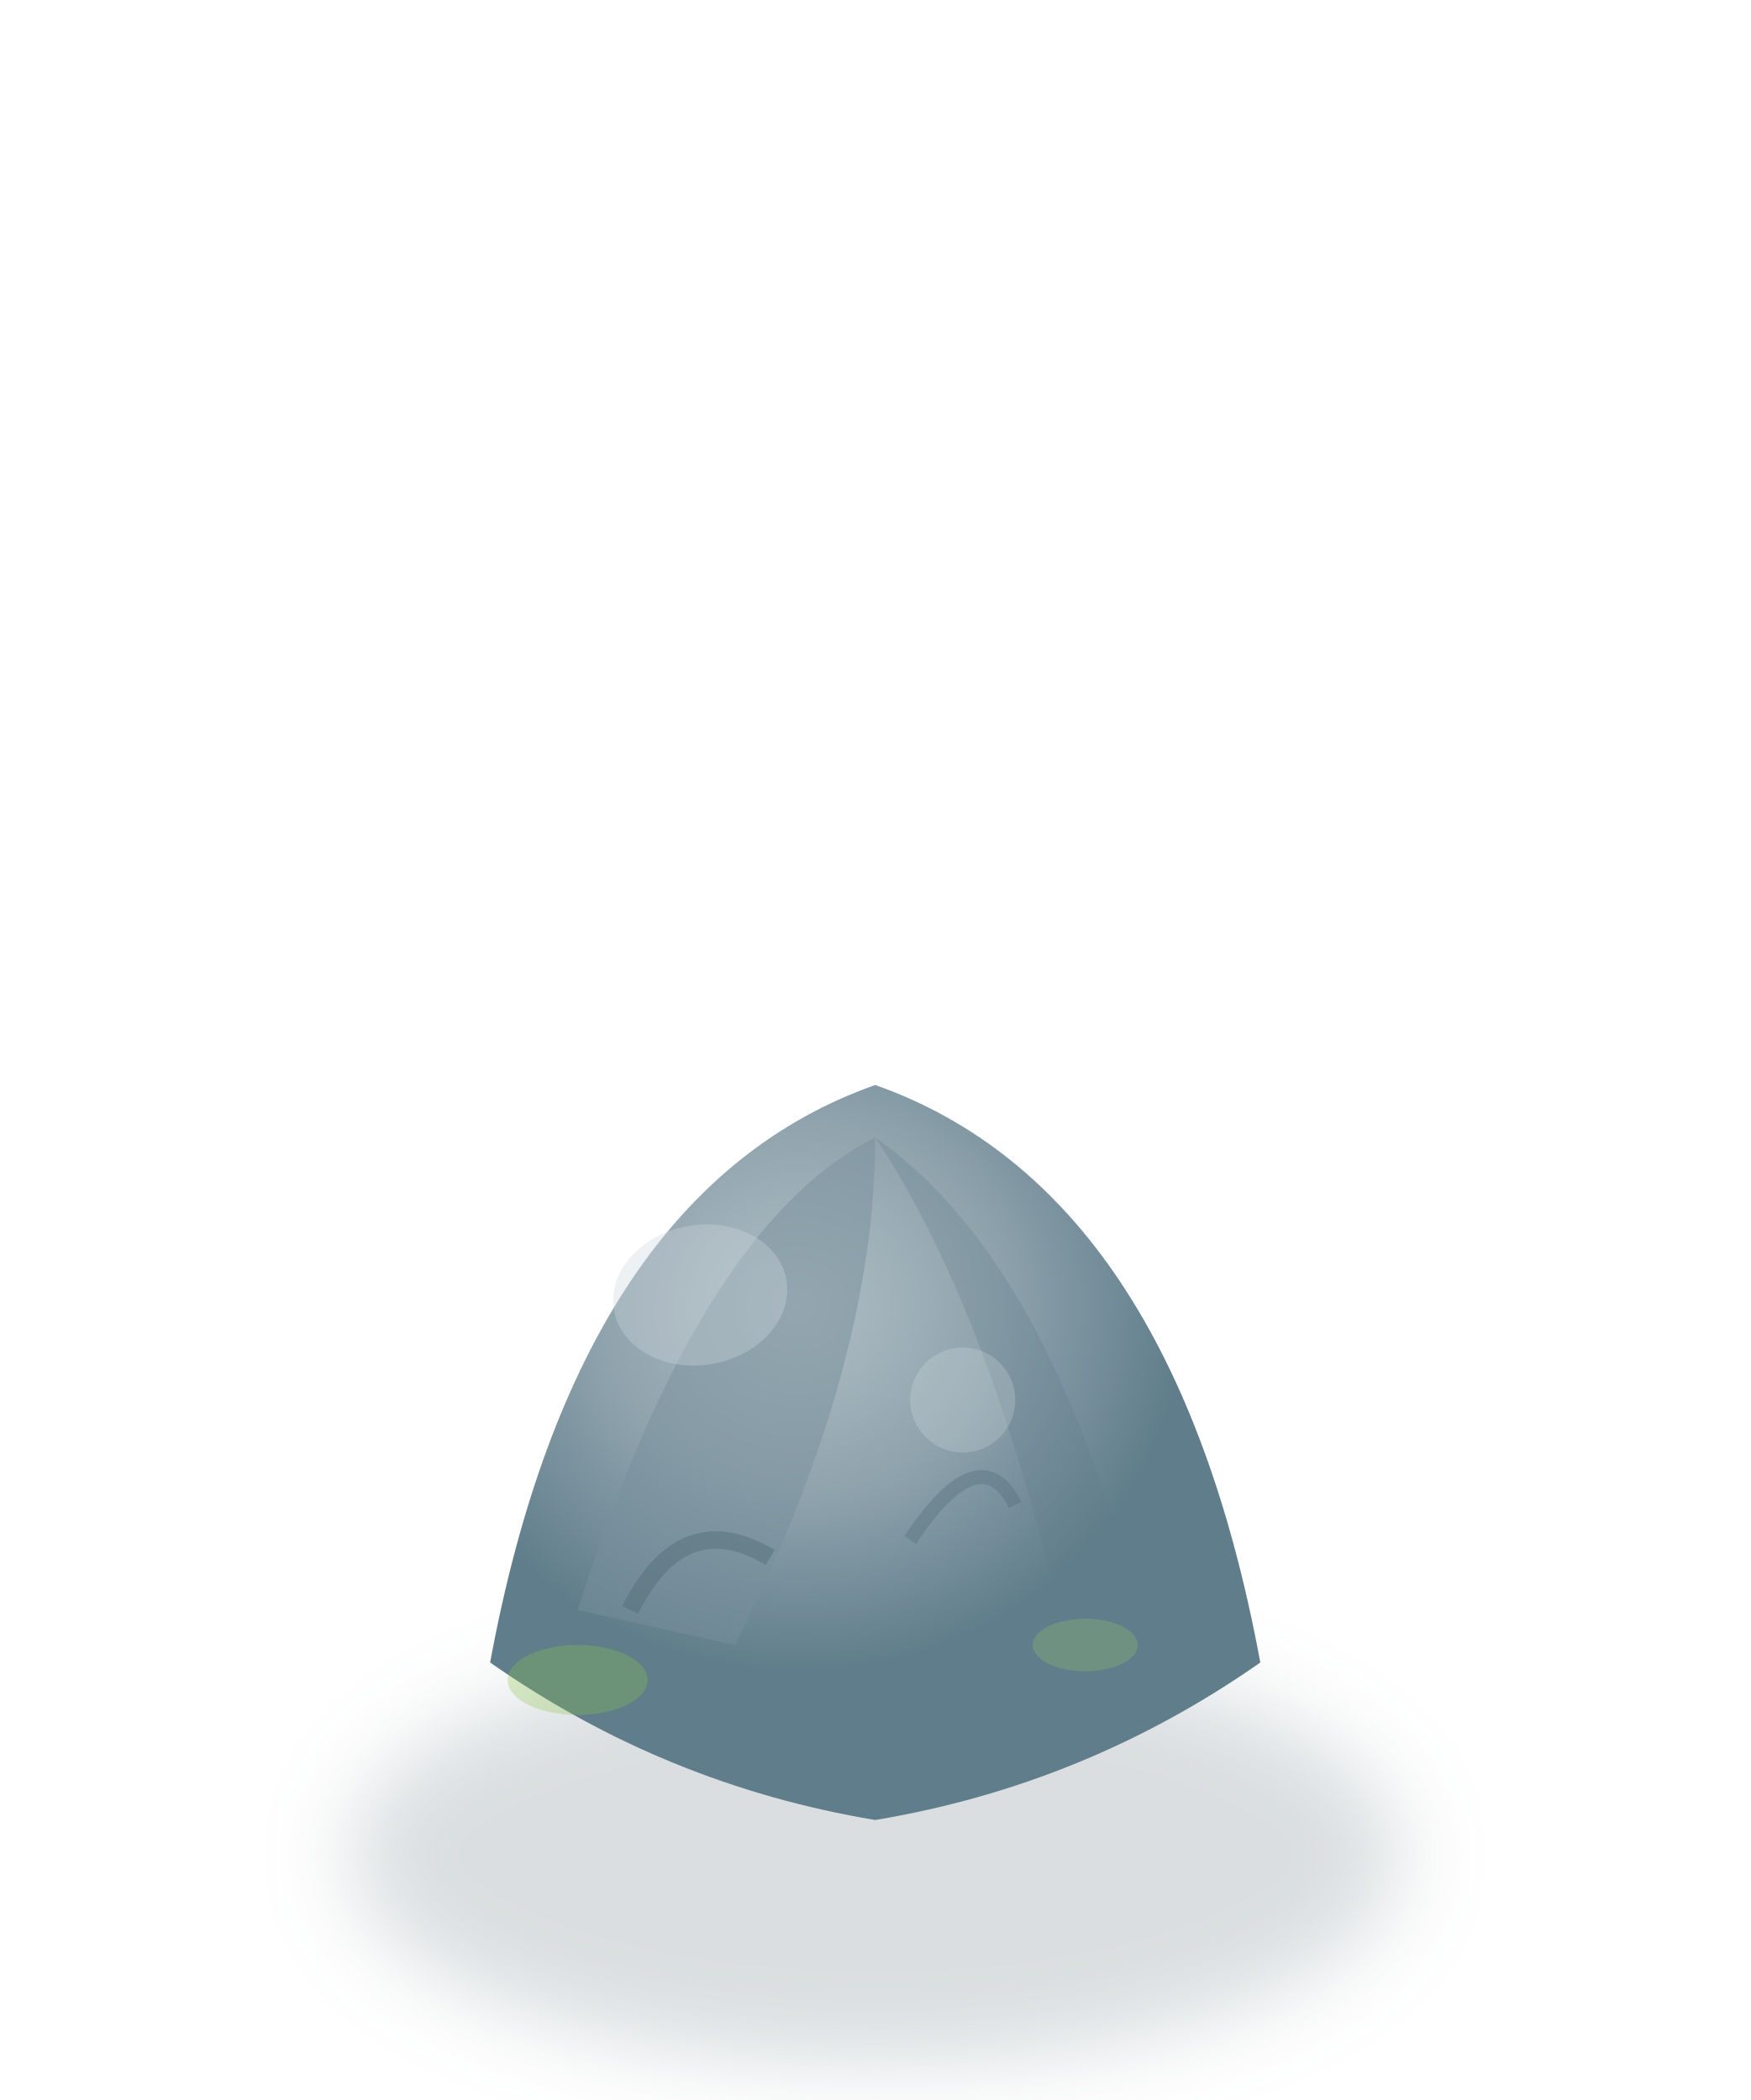
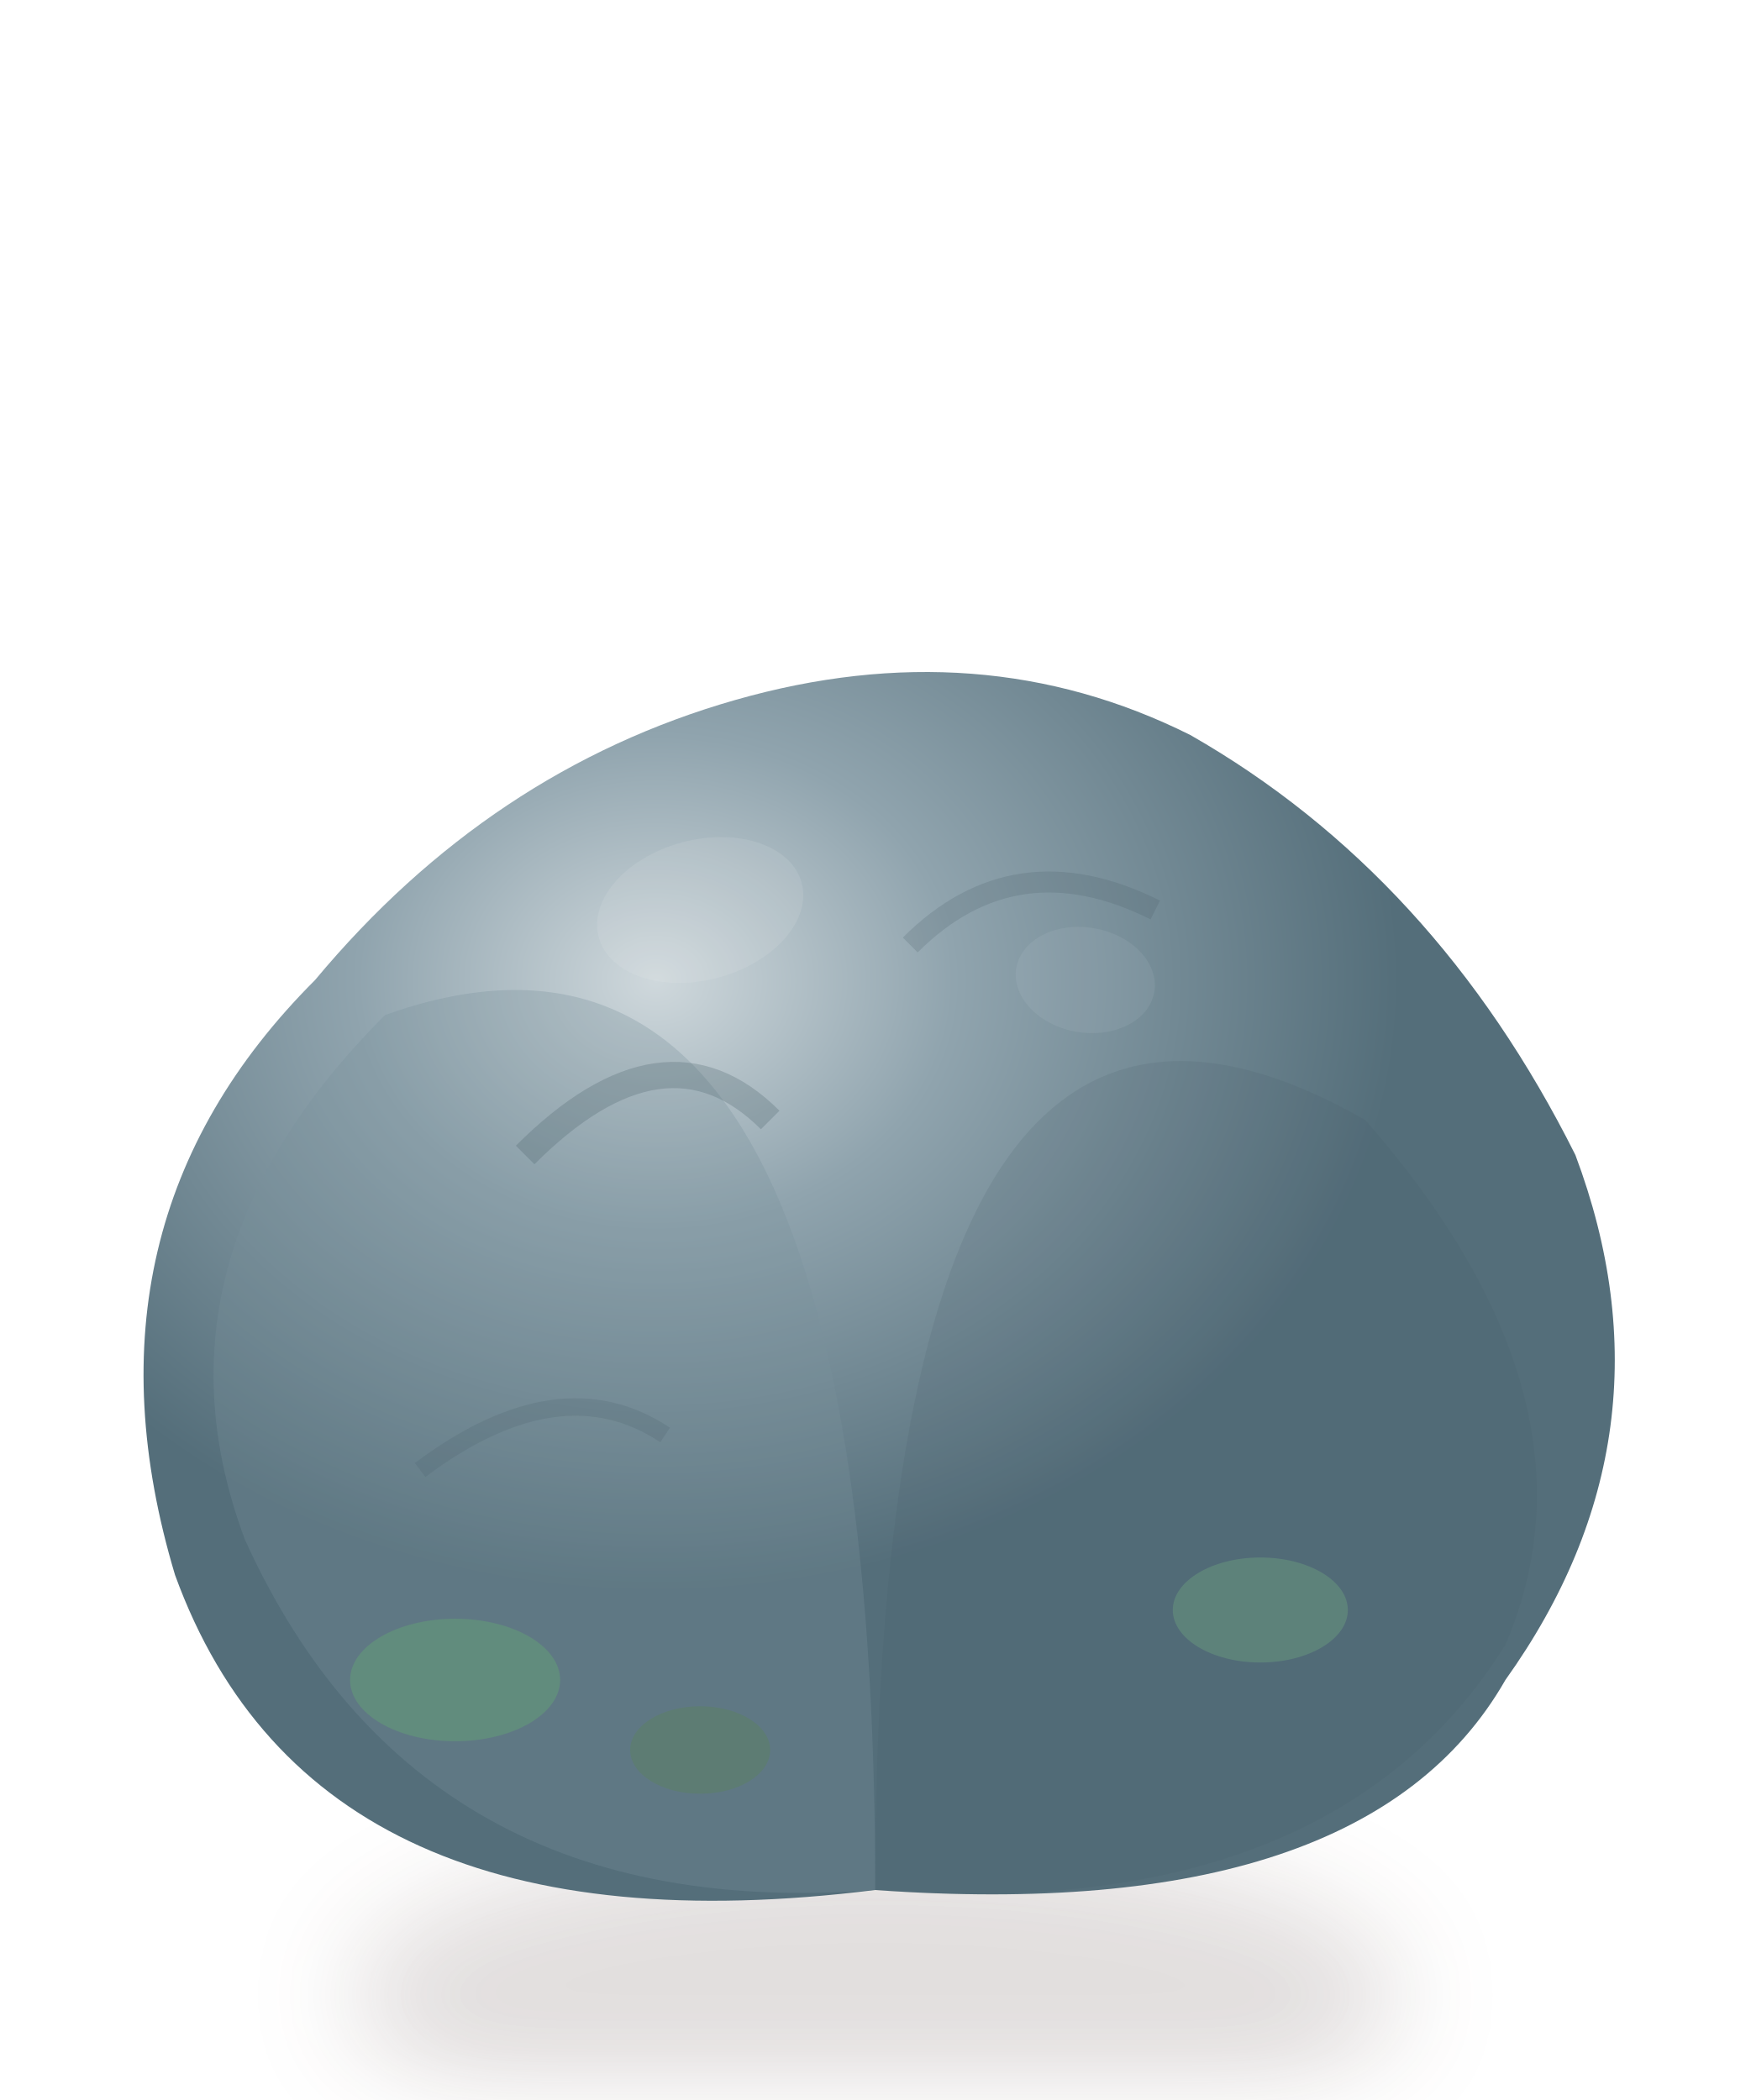
<svg xmlns="http://www.w3.org/2000/svg" viewBox="0 0 100 120">
  <defs>
-     <radialGradient id="rG" cx="40%" cy="30%">
-       <stop offset="0%" stop-color="#B0BEC5" />
-       <stop offset="50%" stop-color="#90A4AE" />
-       <stop offset="100%" stop-color="#607D8B" />
+     <radialGradient id="rG" cx="35%" cy="25%">
+       <stop offset="0%" stop-color="#CFD8DC" />
+       <stop offset="40%" stop-color="#90A4AE" />
+       <stop offset="100%" stop-color="#546E7A" />
    </radialGradient>
-     <filter id="sh">
-       <feGaussianBlur stdDeviation="2.5" />
+     <filter id="s">
+       <feGaussianBlur stdDeviation="3" />
    </filter>
  </defs>
-   <ellipse cx="50" cy="106" rx="30" ry="12" fill="#455A64" opacity="0.2" filter="url(#sh)" />
-   <path d="M28 95 Q33 68 50 62 Q67 68 72 95 Q62 102 50 104 Q38 102 28 95Z" fill="url(#rG)" />
-   <path d="M33 92 Q40 70 50 65 Q50 78 42 94Z" fill="#78909C" opacity="0.5" />
-   <path d="M60 90 Q56 74 50 65 Q60 72 65 92Z" fill="#607D8B" opacity="0.3" />
-   <ellipse cx="40" cy="74" rx="5" ry="4" fill="#CFD8DC" opacity="0.35" transform="rotate(-10 40 74)" />
-   <circle cx="55" cy="80" r="3" fill="#ECEFF1" opacity="0.2" />
-   <path d="M36 92 Q39 86 44 89" stroke="#546E7A" stroke-width="1" fill="none" opacity="0.5" />
-   <path d="M52 88 Q56 82 58 86" stroke="#546E7A" stroke-width="0.8" fill="none" opacity="0.4" />
-   <ellipse cx="33" cy="96" rx="4" ry="2" fill="#8BC34A" opacity="0.3" />
-   <ellipse cx="62" cy="94" rx="3" ry="1.5" fill="#9CCC65" opacity="0.25" />
+   <ellipse cx="50" cy="114" rx="30" ry="9" fill="#3E2723" opacity="0.15" filter="url(#s)" />
+   <path d="M50 108 Q18 112 10 90 Q4 70 18 56 Q28 44 42 40 Q56 36 68 42 Q82 50 90 66 Q96 82 86 96 Q78 110 50 108Z" fill="url(#rG)" />
+   <path d="M50 108 Q24 110 14 88 Q8 72 22 58 Q50 48 50 108Z" fill="#78909C" opacity="0.3" />
+   <path d="M50 108 Q76 110 86 94 Q92 80 78 64 Q50 48 50 108Z" fill="#455A64" opacity="0.15" />
+   <path d="M30 66 Q38 58 44 64" stroke="#455A64" stroke-width="1.5" fill="none" opacity="0.25" />
+   <path d="M52 54 Q58 48 66 52" stroke="#455A64" stroke-width="1.2" fill="none" opacity="0.2" />
+   <path d="M24 84 Q32 78 38 82" stroke="#455A64" stroke-width="1" fill="none" opacity="0.18" />
+   <ellipse cx="26" cy="96" rx="6" ry="3.5" fill="#66BB6A" opacity="0.3" />
+   <ellipse cx="72" cy="92" rx="5" ry="3" fill="#81C784" opacity="0.25" />
+   <ellipse cx="40" cy="100" rx="4" ry="2.5" fill="#558B2F" opacity="0.2" />
+   <ellipse cx="40" cy="52" rx="6" ry="4" fill="#ECEFF1" opacity="0.12" transform="rotate(-15 40 52)" />
+   <ellipse cx="62" cy="56" rx="4" ry="3" fill="#CFD8DC" opacity="0.1" transform="rotate(10 62 56)" />
</svg>
